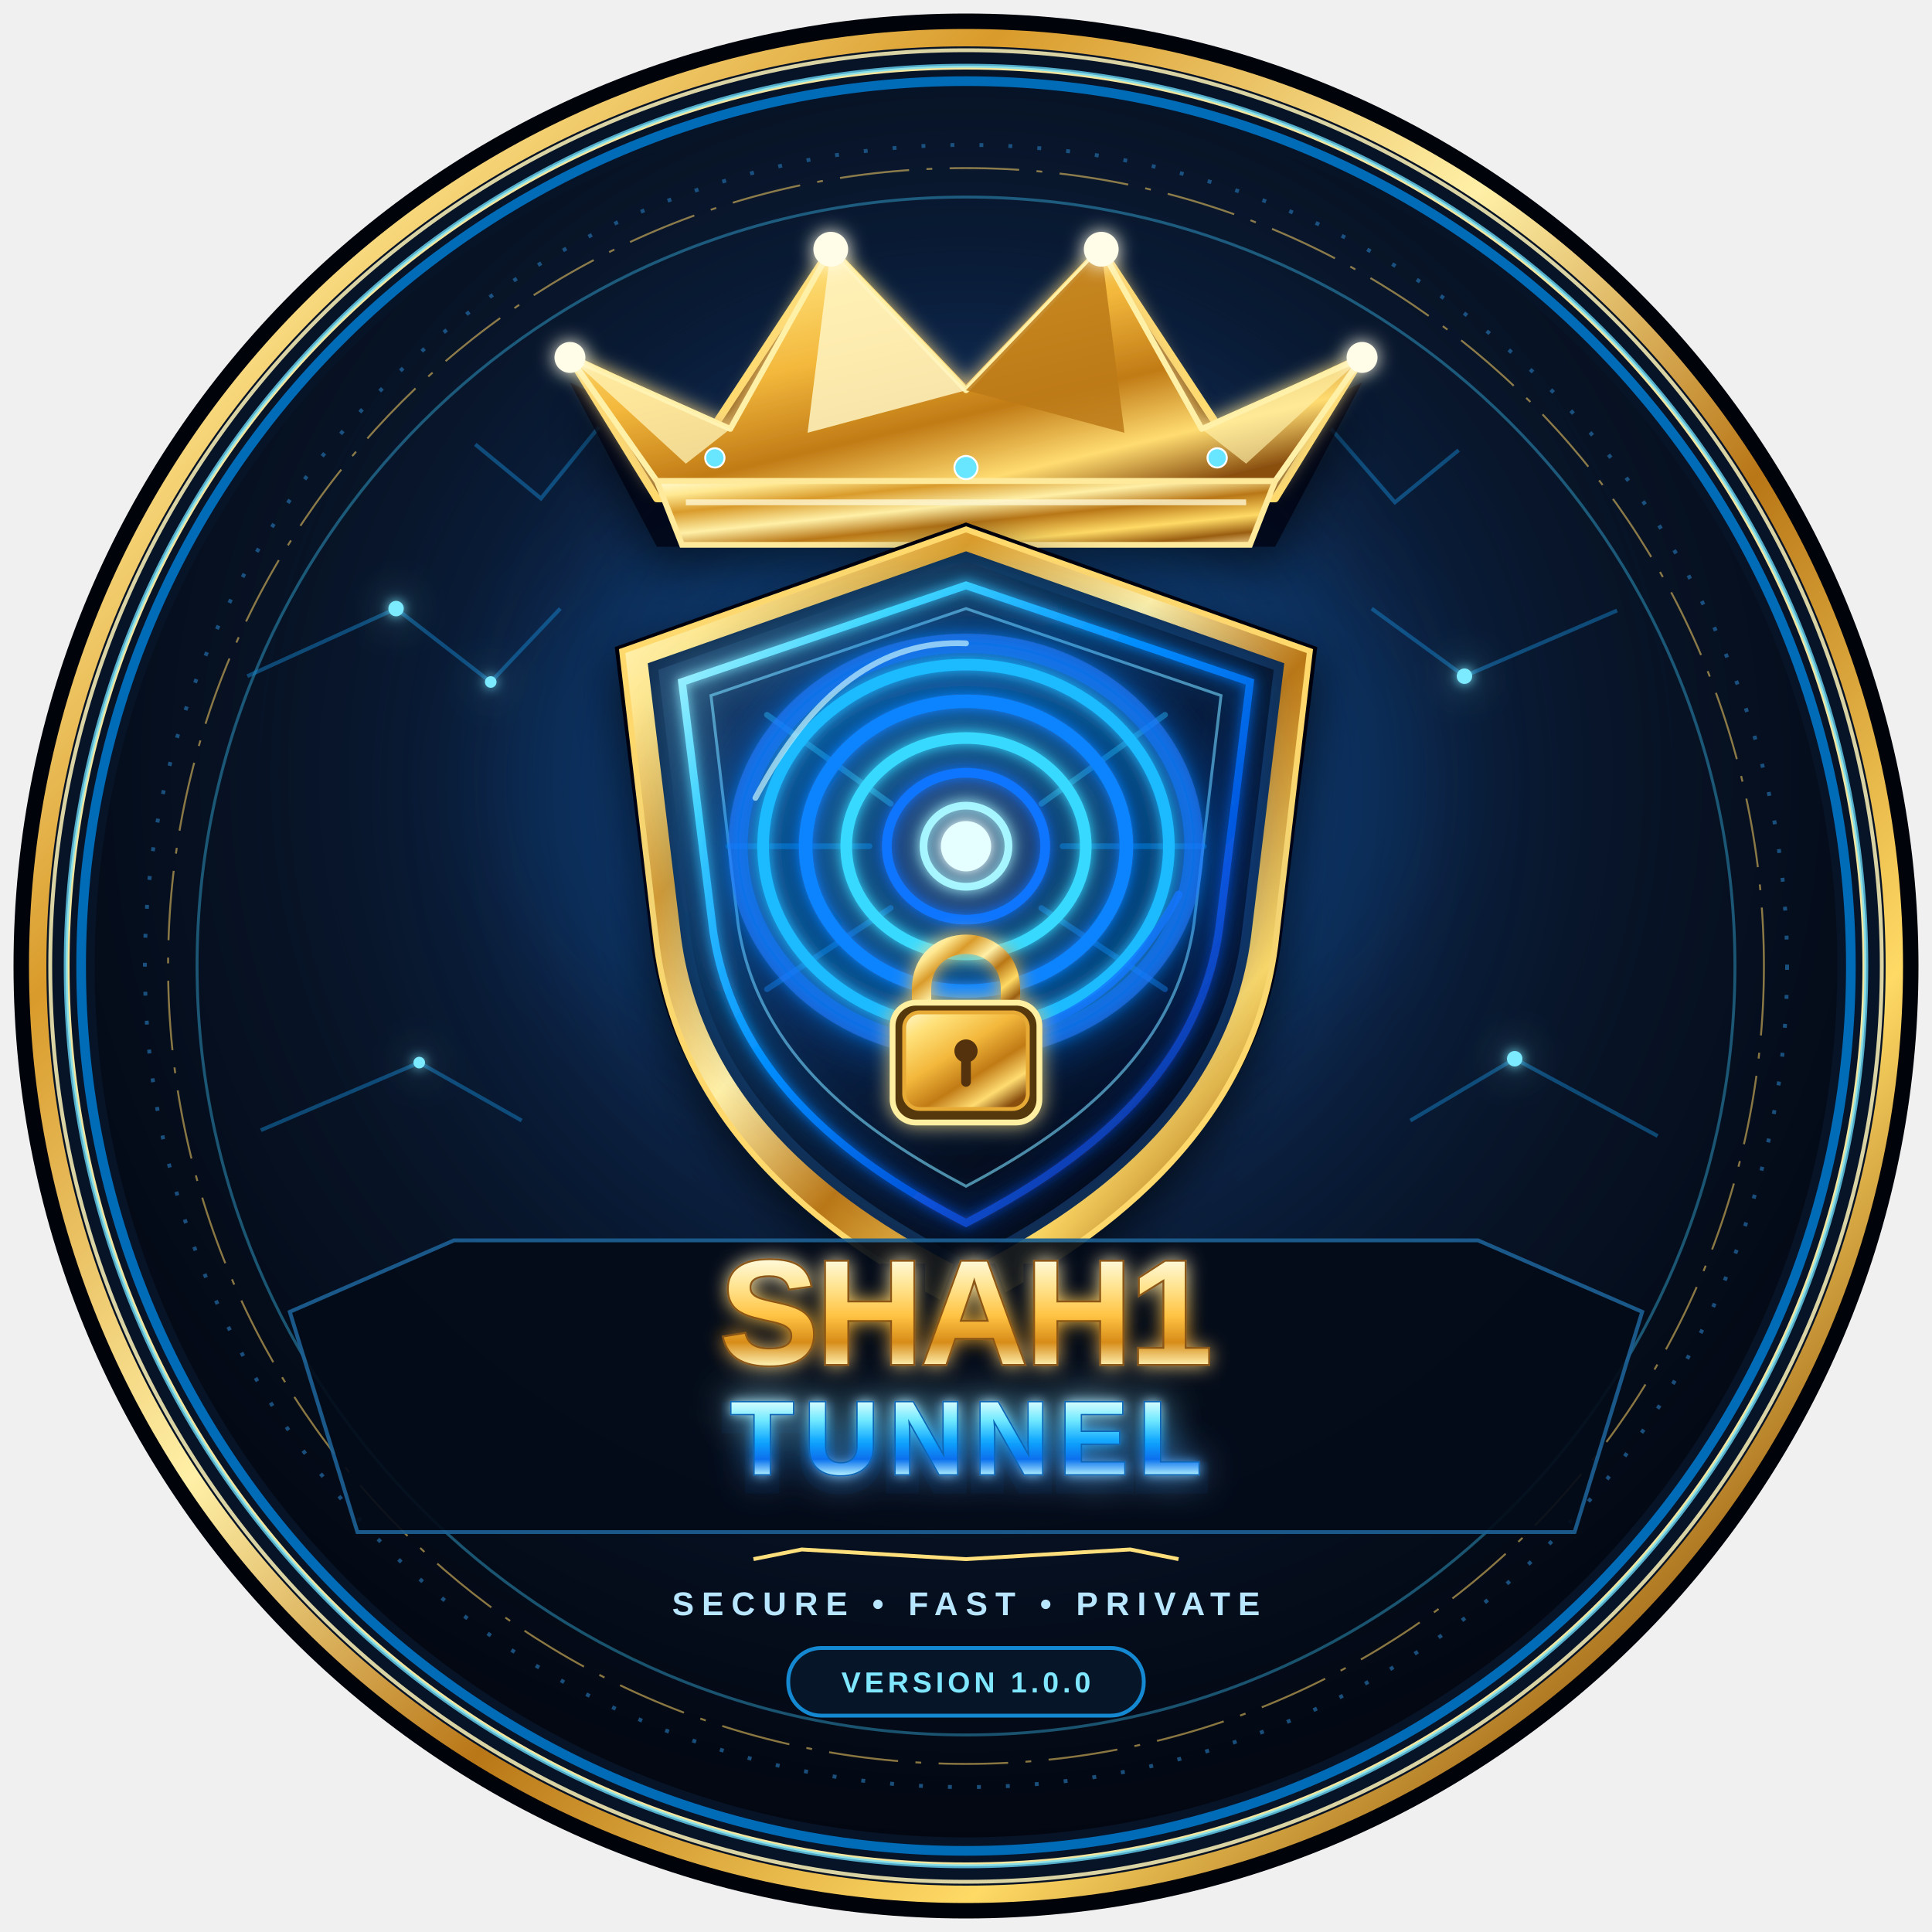
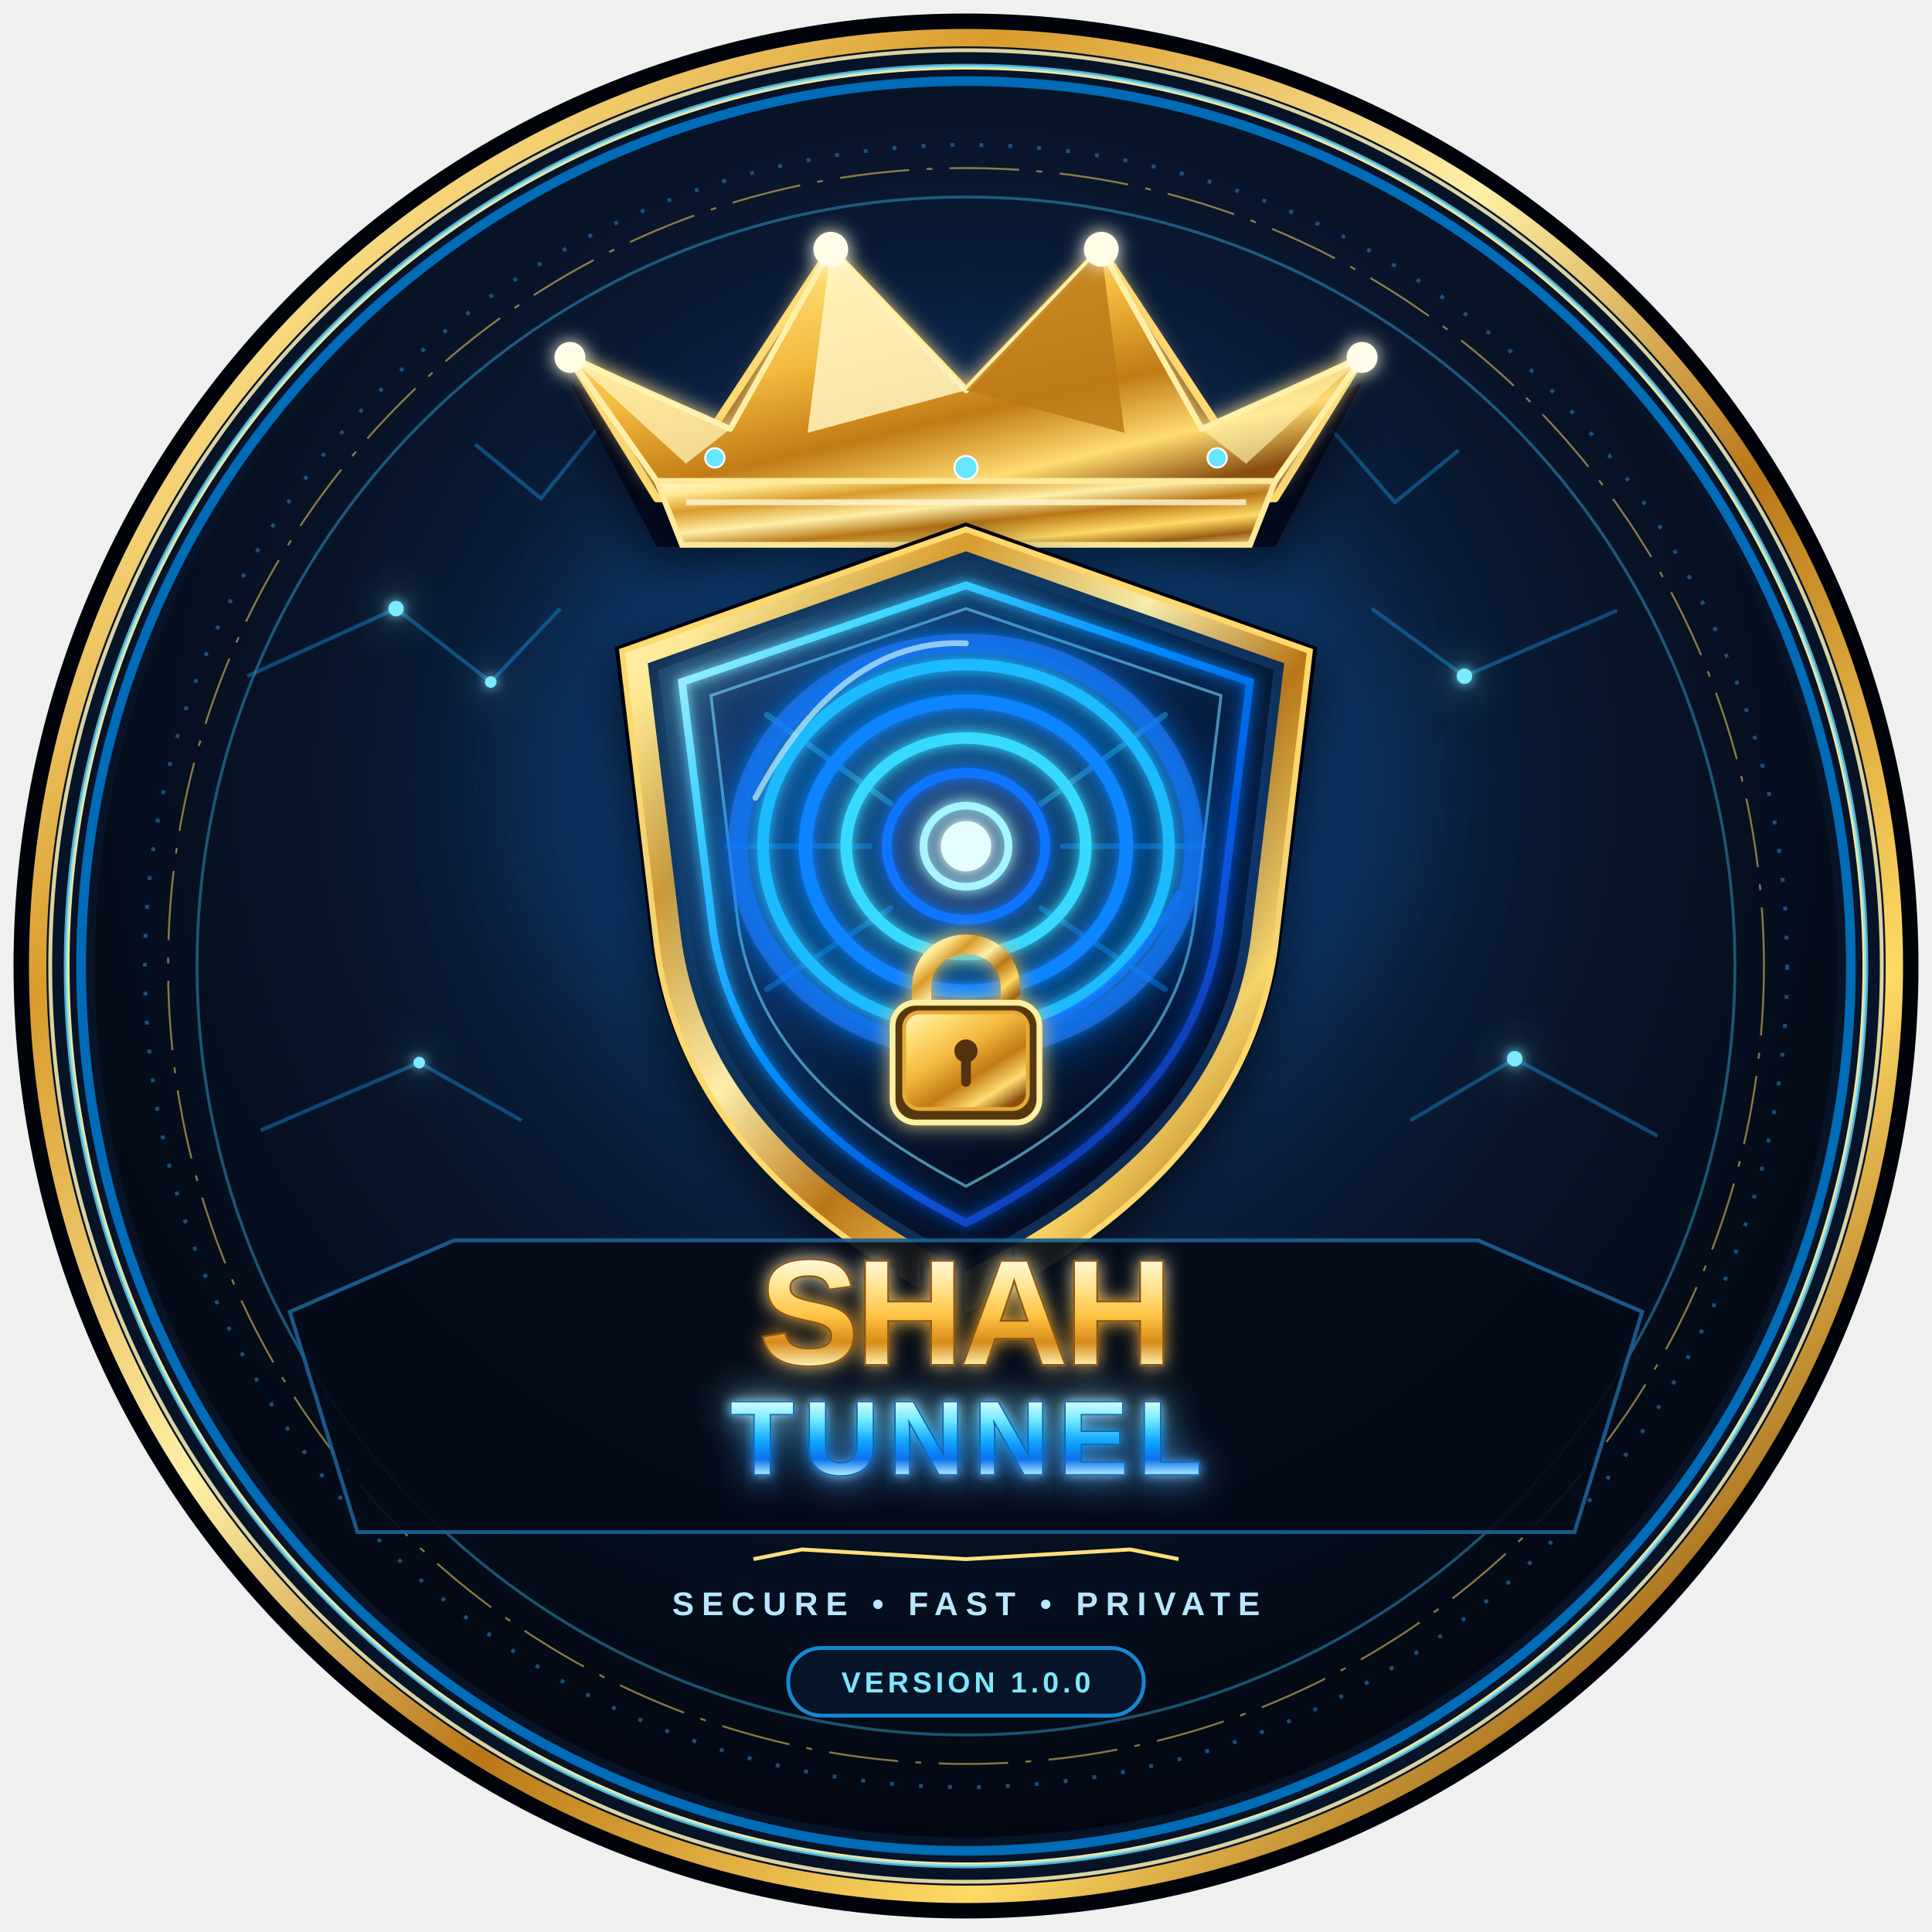
<svg xmlns="http://www.w3.org/2000/svg" width="1000" height="1000" viewBox="0 0 1000 1000" role="img" aria-labelledby="title desc">
  <defs>
    <radialGradient id="background" cx="50%" cy="39%" r="70%">
      <stop offset="0%" stop-color="#173c66" />
      <stop offset="42%" stop-color="#0a1930" />
      <stop offset="76%" stop-color="#040b18" />
      <stop offset="100%" stop-color="#01030a" />
    </radialGradient>
    <radialGradient id="innerLight">
      <stop offset="0%" stop-color="#087dff" stop-opacity=".34" />
      <stop offset="55%" stop-color="#0754c7" stop-opacity=".12" />
      <stop offset="100%" stop-color="#020916" stop-opacity="0" />
    </radialGradient>
    <linearGradient id="goldMetal" x1="0" y1="0" x2="1" y2="1">
      <stop offset="0%" stop-color="#fffbd4" />
      <stop offset="12%" stop-color="#ffe891" />
      <stop offset="26%" stop-color="#d99b2b" />
      <stop offset="43%" stop-color="#fff0a7" />
      <stop offset="58%" stop-color="#b97717" />
      <stop offset="75%" stop-color="#ffda65" />
      <stop offset="88%" stop-color="#9a5e11" />
      <stop offset="100%" stop-color="#ffe6a0" />
    </linearGradient>
    <linearGradient id="goldFace" x1="0" y1="0" x2=".8" y2="1">
      <stop offset="0%" stop-color="#fff7cb" />
      <stop offset="18%" stop-color="#ffe17a" />
      <stop offset="45%" stop-color="#f3b83c" />
      <stop offset="68%" stop-color="#c17b16" />
      <stop offset="86%" stop-color="#ffdc71" />
      <stop offset="100%" stop-color="#8a5010" />
    </linearGradient>
    <linearGradient id="blueMetal" x1="0" y1="0" x2="1" y2="1">
      <stop offset="0%" stop-color="#c6faff" />
      <stop offset="20%" stop-color="#44dfff" />
      <stop offset="45%" stop-color="#008fff" />
      <stop offset="70%" stop-color="#0750d8" />
      <stop offset="100%" stop-color="#071d69" />
    </linearGradient>
    <linearGradient id="shieldFace" x1="0" y1="0" x2="1" y2="1">
      <stop offset="0%" stop-color="#244c77" />
      <stop offset="25%" stop-color="#102b4d" />
      <stop offset="55%" stop-color="#07152b" />
      <stop offset="80%" stop-color="#030916" />
      <stop offset="100%" stop-color="#123e68" />
    </linearGradient>
    <linearGradient id="letterGold" x1="0" y1="0" x2="0" y2="1">
      <stop offset="0%" stop-color="#fff9d8" />
      <stop offset="25%" stop-color="#ffe491" />
      <stop offset="53%" stop-color="#ffc343" />
      <stop offset="78%" stop-color="#d78c19" />
      <stop offset="100%" stop-color="#fff0ae" />
    </linearGradient>
    <linearGradient id="letterBlue" x1="0" y1="0" x2="0" y2="1">
      <stop offset="0%" stop-color="#d1fbff" />
      <stop offset="24%" stop-color="#73eaff" />
      <stop offset="52%" stop-color="#13aaff" />
      <stop offset="78%" stop-color="#0870ee" />
      <stop offset="100%" stop-color="#b0eeff" />
    </linearGradient>
    <filter id="blueGlow" x="-100%" y="-100%" width="300%" height="300%">
      <feGaussianBlur in="SourceGraphic" stdDeviation="10" result="blur1" />
      <feGaussianBlur in="SourceGraphic" stdDeviation="3" result="blur2" />
      <feMerge>
        <feMergeNode in="blur1" />
        <feMergeNode in="blur2" />
        <feMergeNode in="SourceGraphic" />
      </feMerge>
    </filter>
    <filter id="goldGlow" x="-80%" y="-80%" width="260%" height="260%">
      <feGaussianBlur in="SourceGraphic" stdDeviation="5" result="blur" />
      <feMerge>
        <feMergeNode in="blur" />
        <feMergeNode in="SourceGraphic" />
      </feMerge>
    </filter>
    <filter id="deepShadow" x="-40%" y="-40%" width="180%" height="180%">
      <feGaussianBlur in="SourceAlpha" stdDeviation="12" result="blur" />
      <feOffset dy="10" dx="0" result="offset" />
      <feComponentTransfer>
        <feFuncA type="linear" slope=".65" />
      </feComponentTransfer>
      <feMerge>
        <feMergeNode />
        <feMergeNode in="SourceGraphic" />
      </feMerge>
    </filter>
    <filter id="softBlur">
      <feGaussianBlur stdDeviation="22" />
    </filter>
    <clipPath id="roundClip">
      <circle cx="500" cy="500" r="452" />
    </clipPath>
    <path id="topCurve" d="M 164,465 A 336,336 0 0,1 836,465" />
  </defs>
  <circle cx="500" cy="500" r="493" fill="#01030a" />
  <circle cx="500" cy="500" r="485" fill="url(#goldMetal)" />
  <circle cx="500" cy="500" r="476" fill="#071326" />
  <circle cx="500" cy="500" r="465" fill="none" stroke="#fff0a6" stroke-width="2" opacity=".95" />
  <circle cx="500" cy="500" r="458" fill="none" stroke="#006bb7" stroke-width="5" />
  <circle cx="500" cy="500" r="451" fill="url(#background)" />
  <g clip-path="url(#roundClip)">
    <ellipse cx="500" cy="410" rx="390" ry="390" fill="url(#innerLight)" />
    <ellipse cx="500" cy="405" rx="250" ry="170" fill="#008cff" opacity=".07" filter="url(#softBlur)" />
    <circle cx="500" cy="500" r="425" fill="none" stroke="#1f6096" stroke-width="2" stroke-dasharray="2 13" opacity=".8" />
    <circle cx="500" cy="500" r="413" fill="none" stroke="#f8cf65" stroke-width="1" stroke-dasharray="36 9 3 9" opacity=".55" />
    <circle cx="500" cy="500" r="398" fill="none" stroke="#3dcaff" stroke-width="1.5" opacity=".38" />
    <g fill="none" stroke="#178bd7" stroke-width="2" opacity=".45">
      <path d="M128 350 L205 315 L254 353 L290 315" />
      <path d="M710 315 L758 350 L837 316" />
      <path d="M135 585 L217 550 L270 580" />
      <path d="M730 580 L784 548 L858 588" />
      <path d="M246 230 L280 258 L310 221" />
      <path d="M689 222 L722 260 L755 233" />
    </g>
    <g fill="#7ceaff" filter="url(#blueGlow)">
      <circle cx="205" cy="315" r="4" />
      <circle cx="254" cy="353" r="3" />
      <circle cx="758" cy="350" r="4" />
      <circle cx="217" cy="550" r="3" />
      <circle cx="784" cy="548" r="4" />
    </g>
    <path d="M340 270 L295 185 L370 220 L430 129              L500 202 L570 129 L630 220 L705 185              L660 270 Z" fill="#00040c" opacity=".8" transform="translate(0 13)" filter="url(#deepShadow)" />
    <path d="M340 258 L295 185 L370 220 L430 129              L500 202 L570 129 L630 220 L705 185              L660 258 Z" fill="#8d5a16" stroke="#ffd96b" stroke-width="4" stroke-linejoin="round" />
    <path d="M340 249 L295 185 L378 222 L430 129              L500 202 L570 129 L622 222 L705 185              L660 249 Z" fill="url(#goldFace)" stroke="#fff0a8" stroke-width="3" stroke-linejoin="round" filter="url(#goldGlow)" />
    <path d="M295 185 L355 240 L378 222 Z" fill="#fff4b8" opacity=".75" />
    <path d="M430 129 L418 224 L500 202 Z" fill="#fff5c2" opacity=".85" />
    <path d="M570 129 L582 224 L500 202 Z" fill="#bc7a17" opacity=".85" />
    <path d="M705 185 L645 240 L622 222 Z" fill="#fff1ab" opacity=".65" />
    <path d="M340 249 L660 249 L647 282 L353 282 Z" fill="url(#goldMetal)" stroke="#ffe99a" stroke-width="3" />
    <path d="M355 260 L645 260" fill="none" stroke="#fff8d3" stroke-width="3" opacity=".8" />
    <g fill="#fffce8" filter="url(#goldGlow)">
      <circle cx="295" cy="185" r="8" />
      <circle cx="430" cy="129" r="9" />
      <circle cx="570" cy="129" r="9" />
      <circle cx="705" cy="185" r="8" />
    </g>
    <g fill="#68e6ff" stroke="#fff" stroke-width="1">
      <circle cx="370" cy="237" r="5" />
      <circle cx="500" cy="242" r="6" />
      <circle cx="630" cy="237" r="5" />
    </g>
    <path d="M500 280 L672 341 L654 488              C641 580 565 635 500 668              C435 635 359 580 346 488              L328 341 Z" fill="#00030a" stroke="#00030a" stroke-width="18" filter="url(#deepShadow)" />
    <path d="M500 274 L678 337 L660 490              C647 587 568 644 500 678              C432 644 353 587 340 490              L322 337 Z" fill="url(#goldMetal)" stroke="#ffd96c" stroke-width="3" />
    <path d="M500 288 L662 345 L645 485              C633 574 561 624 500 655              C439 624 367 574 355 485              L338 345 Z" fill="url(#shieldFace)" stroke="#102e52" stroke-width="5" />
    <path d="M500 303 L647 353 L631 481              C620 559 556 604 500 633              C444 604 380 559 369 481              L353 353 Z" fill="none" stroke="url(#blueMetal)" stroke-width="4" filter="url(#blueGlow)" />
    <path d="M500 315 L632 360 L618 478              C608 547 551 587 500 614              C449 587 392 547 382 478              L368 360 Z" fill="none" stroke="#7bdfff" stroke-width="1.5" opacity=".6" />
    <ellipse cx="500" cy="444" rx="155" ry="128" fill="#0068ff" opacity=".15" filter="url(#softBlur)" />
    <g fill="none" stroke-linecap="round">
      <path d="M377 438 L450 438" stroke="#008fff" stroke-width="3" opacity=".4" />
      <path d="M623 438 L550 438" stroke="#008fff" stroke-width="3" opacity=".4" />
      <path d="M397 370 L461 416" stroke="#32caff" stroke-width="3" opacity=".4" />
      <path d="M603 370 L539 416" stroke="#32caff" stroke-width="3" opacity=".4" />
      <path d="M397 512 L461 470" stroke="#168bff" stroke-width="3" opacity=".4" />
      <path d="M603 512 L539 470" stroke="#168bff" stroke-width="3" opacity=".4" />
    </g>
    <g fill="none" filter="url(#blueGlow)">
      <ellipse cx="500" cy="438" rx="118" ry="105" stroke="#087aff" stroke-width="10" opacity=".55" />
      <ellipse cx="500" cy="438" rx="105" ry="94" stroke="#1abaff" stroke-width="6" />
      <ellipse cx="500" cy="438" rx="83" ry="75" stroke="#0784ff" stroke-width="7" />
      <ellipse cx="500" cy="438" rx="62" ry="56" stroke="#39d9ff" stroke-width="6" />
      <ellipse cx="500" cy="438" rx="41" ry="38" stroke="#0875ff" stroke-width="5" />
      <ellipse cx="500" cy="438" rx="22" ry="21" stroke="#9df4ff" stroke-width="4" />
    </g>
    <path d="M391 413 Q435 330 500 333" fill="none" stroke="#d1fbff" stroke-width="3" stroke-linecap="round" opacity=".65" />
    <path d="M610 463 Q572 535 500 538" fill="none" stroke="#1376ff" stroke-width="4" stroke-linecap="round" opacity=".8" />
    <circle cx="500" cy="438" r="13" fill="#e5feff" filter="url(#blueGlow)" />
    <g filter="url(#goldGlow)">
      <path d="M477 527 V512                C477 481 523 481 523 512 V527" fill="none" stroke="url(#goldMetal)" stroke-width="10" stroke-linecap="round" />
      <rect x="462" y="519" width="76" height="62" rx="12" fill="#56370d" stroke="#fff0a1" stroke-width="3" />
      <rect x="468" y="524" width="64" height="50" rx="8" fill="url(#goldFace)" stroke="#e6aa36" stroke-width="2" />
      <circle cx="500" cy="544" r="6" fill="#52330b" />
      <path d="M500 548 V560" stroke="#52330b" stroke-width="5" stroke-linecap="round" />
    </g>
    <path d="M150 679 L235 642 L765 642 L850 679              L815 793 L185 793 Z" fill="#030b18" opacity=".92" stroke="#1b5e91" stroke-width="2" />
    <path d="M205 665 L795 665" stroke="url(#goldMetal)" stroke-width="2" opacity=".9" />
-     <text x="500" y="713" text-anchor="middle" font-family="Arial, Helvetica, sans-serif" font-size="77" font-weight="900" letter-spacing="-1.5" fill="#060d1a" stroke="#060d1a" stroke-width="12" paint-order="stroke">SHAH1</text>
-     <text x="500" y="706" text-anchor="middle" font-family="Arial, Helvetica, sans-serif" font-size="77" font-weight="900" letter-spacing="-1.5" fill="url(#letterGold)" stroke="#8c5714" stroke-width="2" paint-order="stroke" filter="url(#goldGlow)">SHAH1</text>
+     <text x="500" y="713" text-anchor="middle" font-family="Arial, Helvetica, sans-serif" font-size="77" font-weight="900" letter-spacing="-1.5" fill="#060d1a" stroke="#060d1a" stroke-width="12" paint-order="stroke">SHAH</text>
+     <text x="500" y="706" text-anchor="middle" font-family="Arial, Helvetica, sans-serif" font-size="77" font-weight="900" letter-spacing="-1.5" fill="url(#letterGold)" stroke="#8c5714" stroke-width="2" paint-order="stroke" filter="url(#goldGlow)">SHAH</text>
    <text x="500" y="768" text-anchor="middle" font-family="Arial, Helvetica, sans-serif" font-size="54" font-weight="900" letter-spacing="5" fill="#031024" stroke="#031024" stroke-width="10" paint-order="stroke">TUNNEL</text>
    <text x="500" y="763" text-anchor="middle" font-family="Arial, Helvetica, sans-serif" font-size="54" font-weight="900" letter-spacing="5" fill="url(#letterBlue)" stroke="#0966b5" stroke-width="1.5" paint-order="stroke" filter="url(#blueGlow)">TUNNEL</text>
    <path d="M250 807 H390 M610 807 H750" stroke="url(#goldMetal)" stroke-width="2" />
    <path d="M390 807 L415 802 L500 807 L585 802 L610 807" fill="none" stroke="#ffdf7b" stroke-width="2" />
    <text x="500" y="836" text-anchor="middle" font-family="Arial, Helvetica, sans-serif" font-size="17" font-weight="700" letter-spacing="4" fill="#b8e6ff">SECURE • FAST • PRIVATE</text>
    <rect x="408" y="853" width="184" height="35" rx="17" fill="#061528" stroke="#1588d2" stroke-width="2" />
    <text x="500" y="876" text-anchor="middle" font-family="Arial, Helvetica, sans-serif" font-size="15" font-weight="700" letter-spacing="2" fill="#7fe7ff">VERSION 1.0.0</text>
  </g>
  <circle cx="500" cy="500" r="474" fill="none" stroke="#fff4b9" stroke-width="2" opacity=".85" />
  <circle cx="500" cy="500" r="466" fill="none" stroke="#6bdfff" stroke-width="2" opacity=".75" />
</svg>
